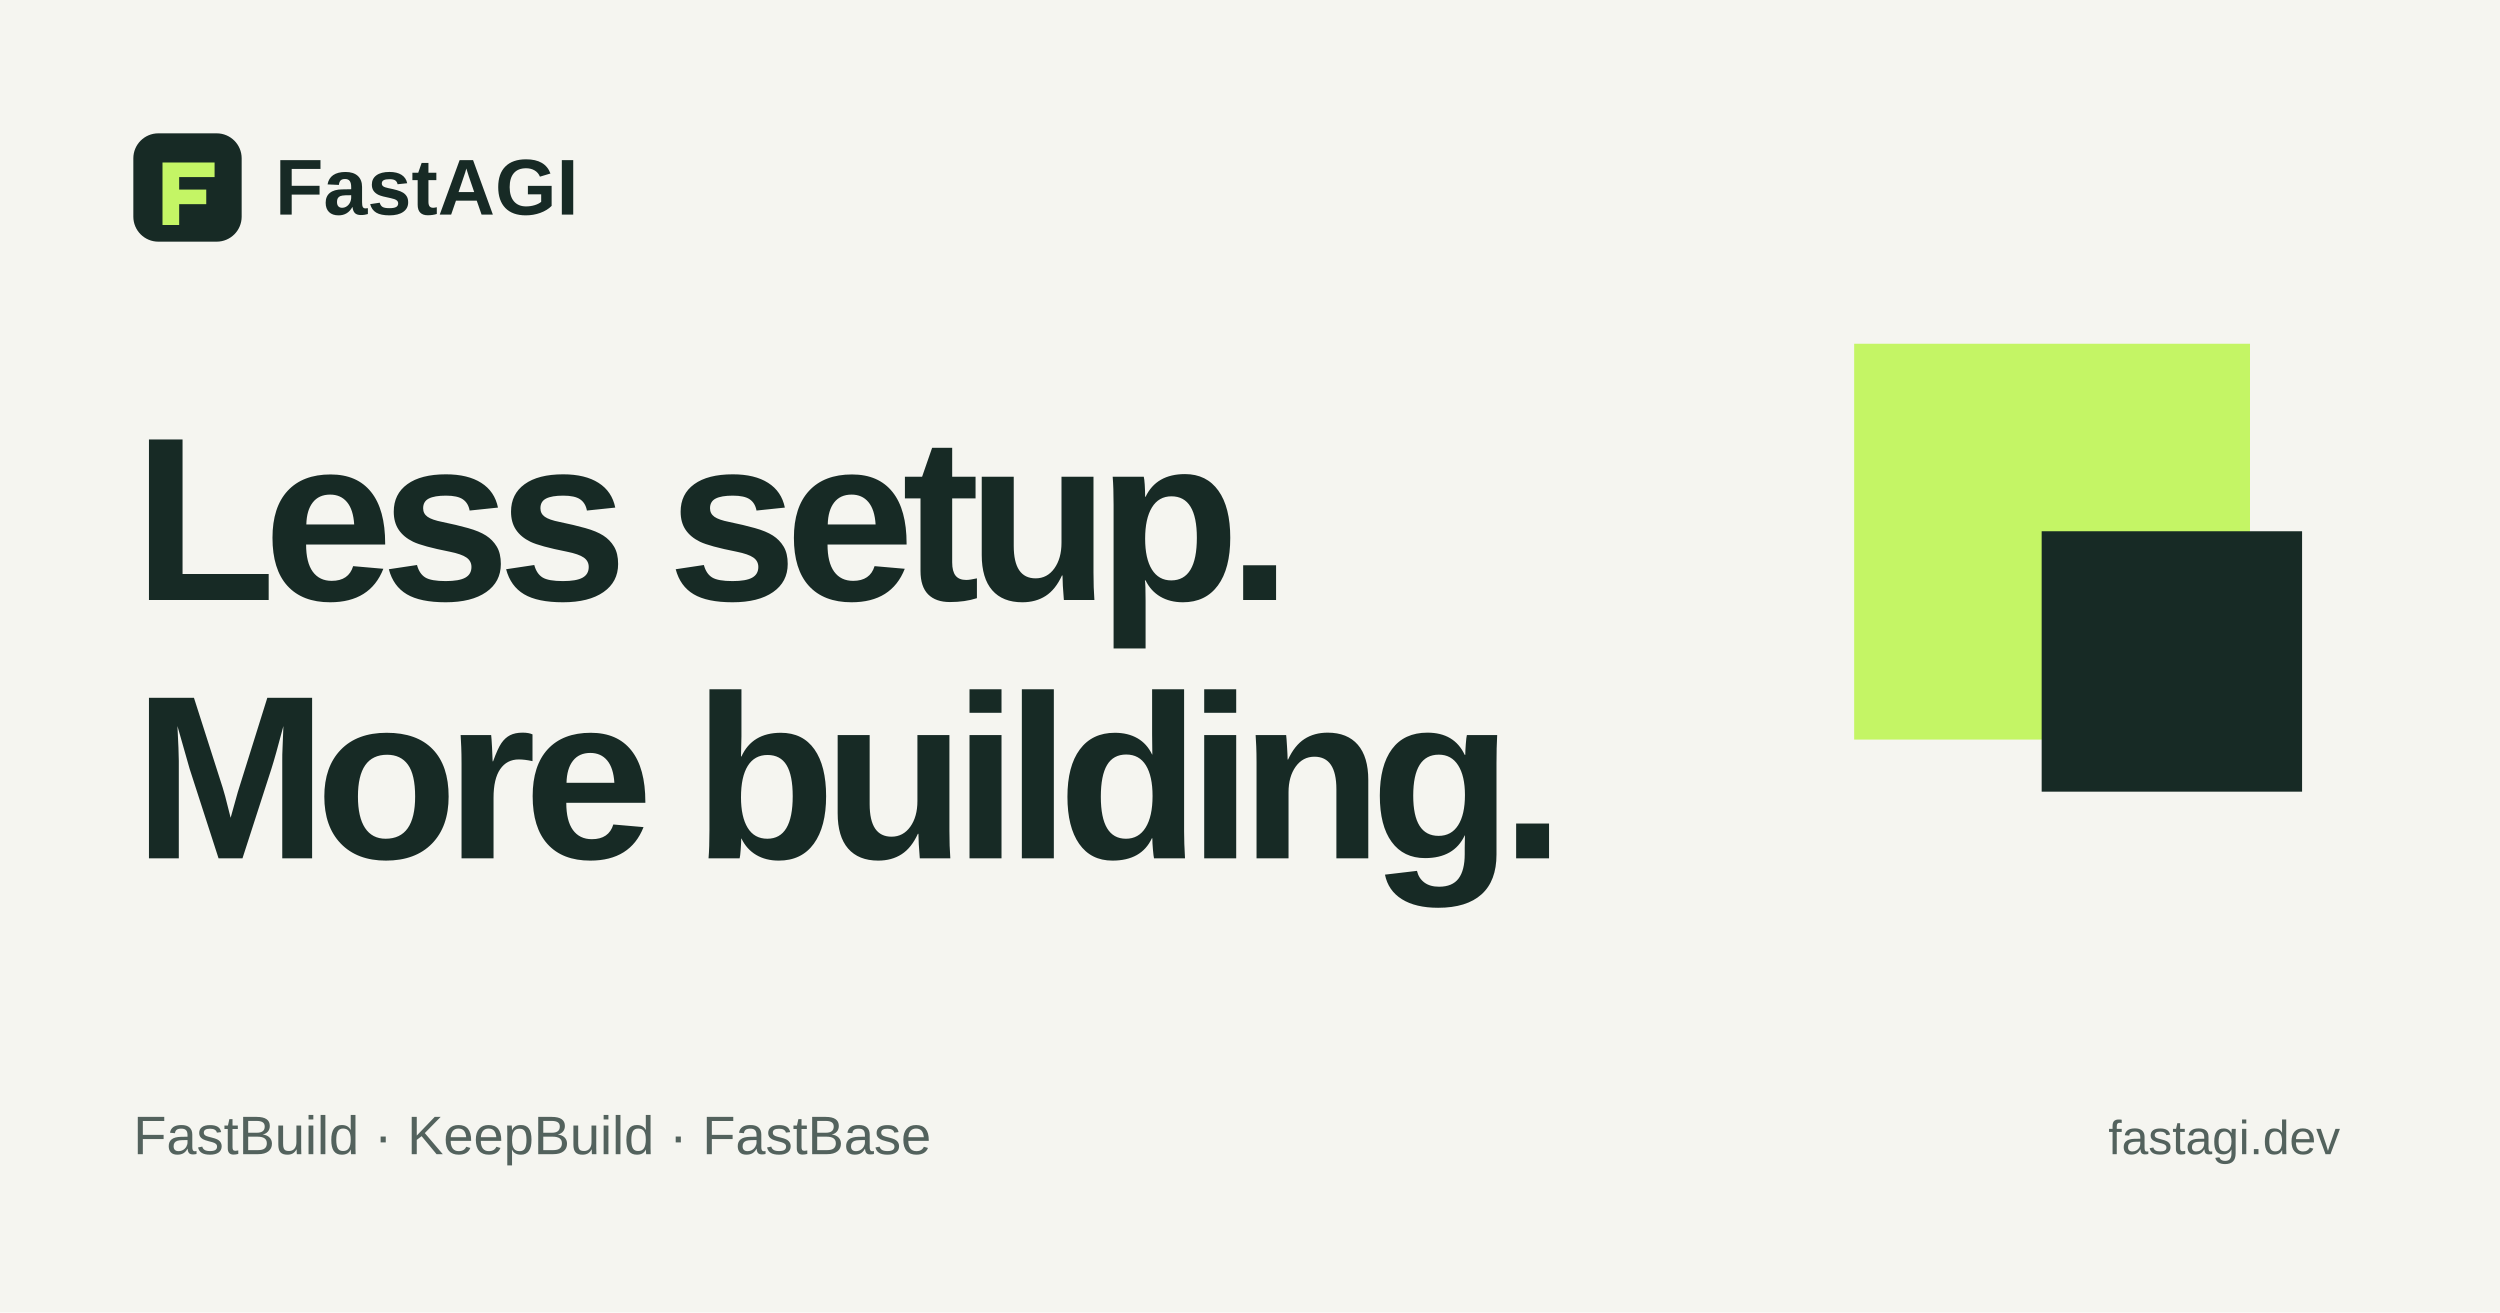
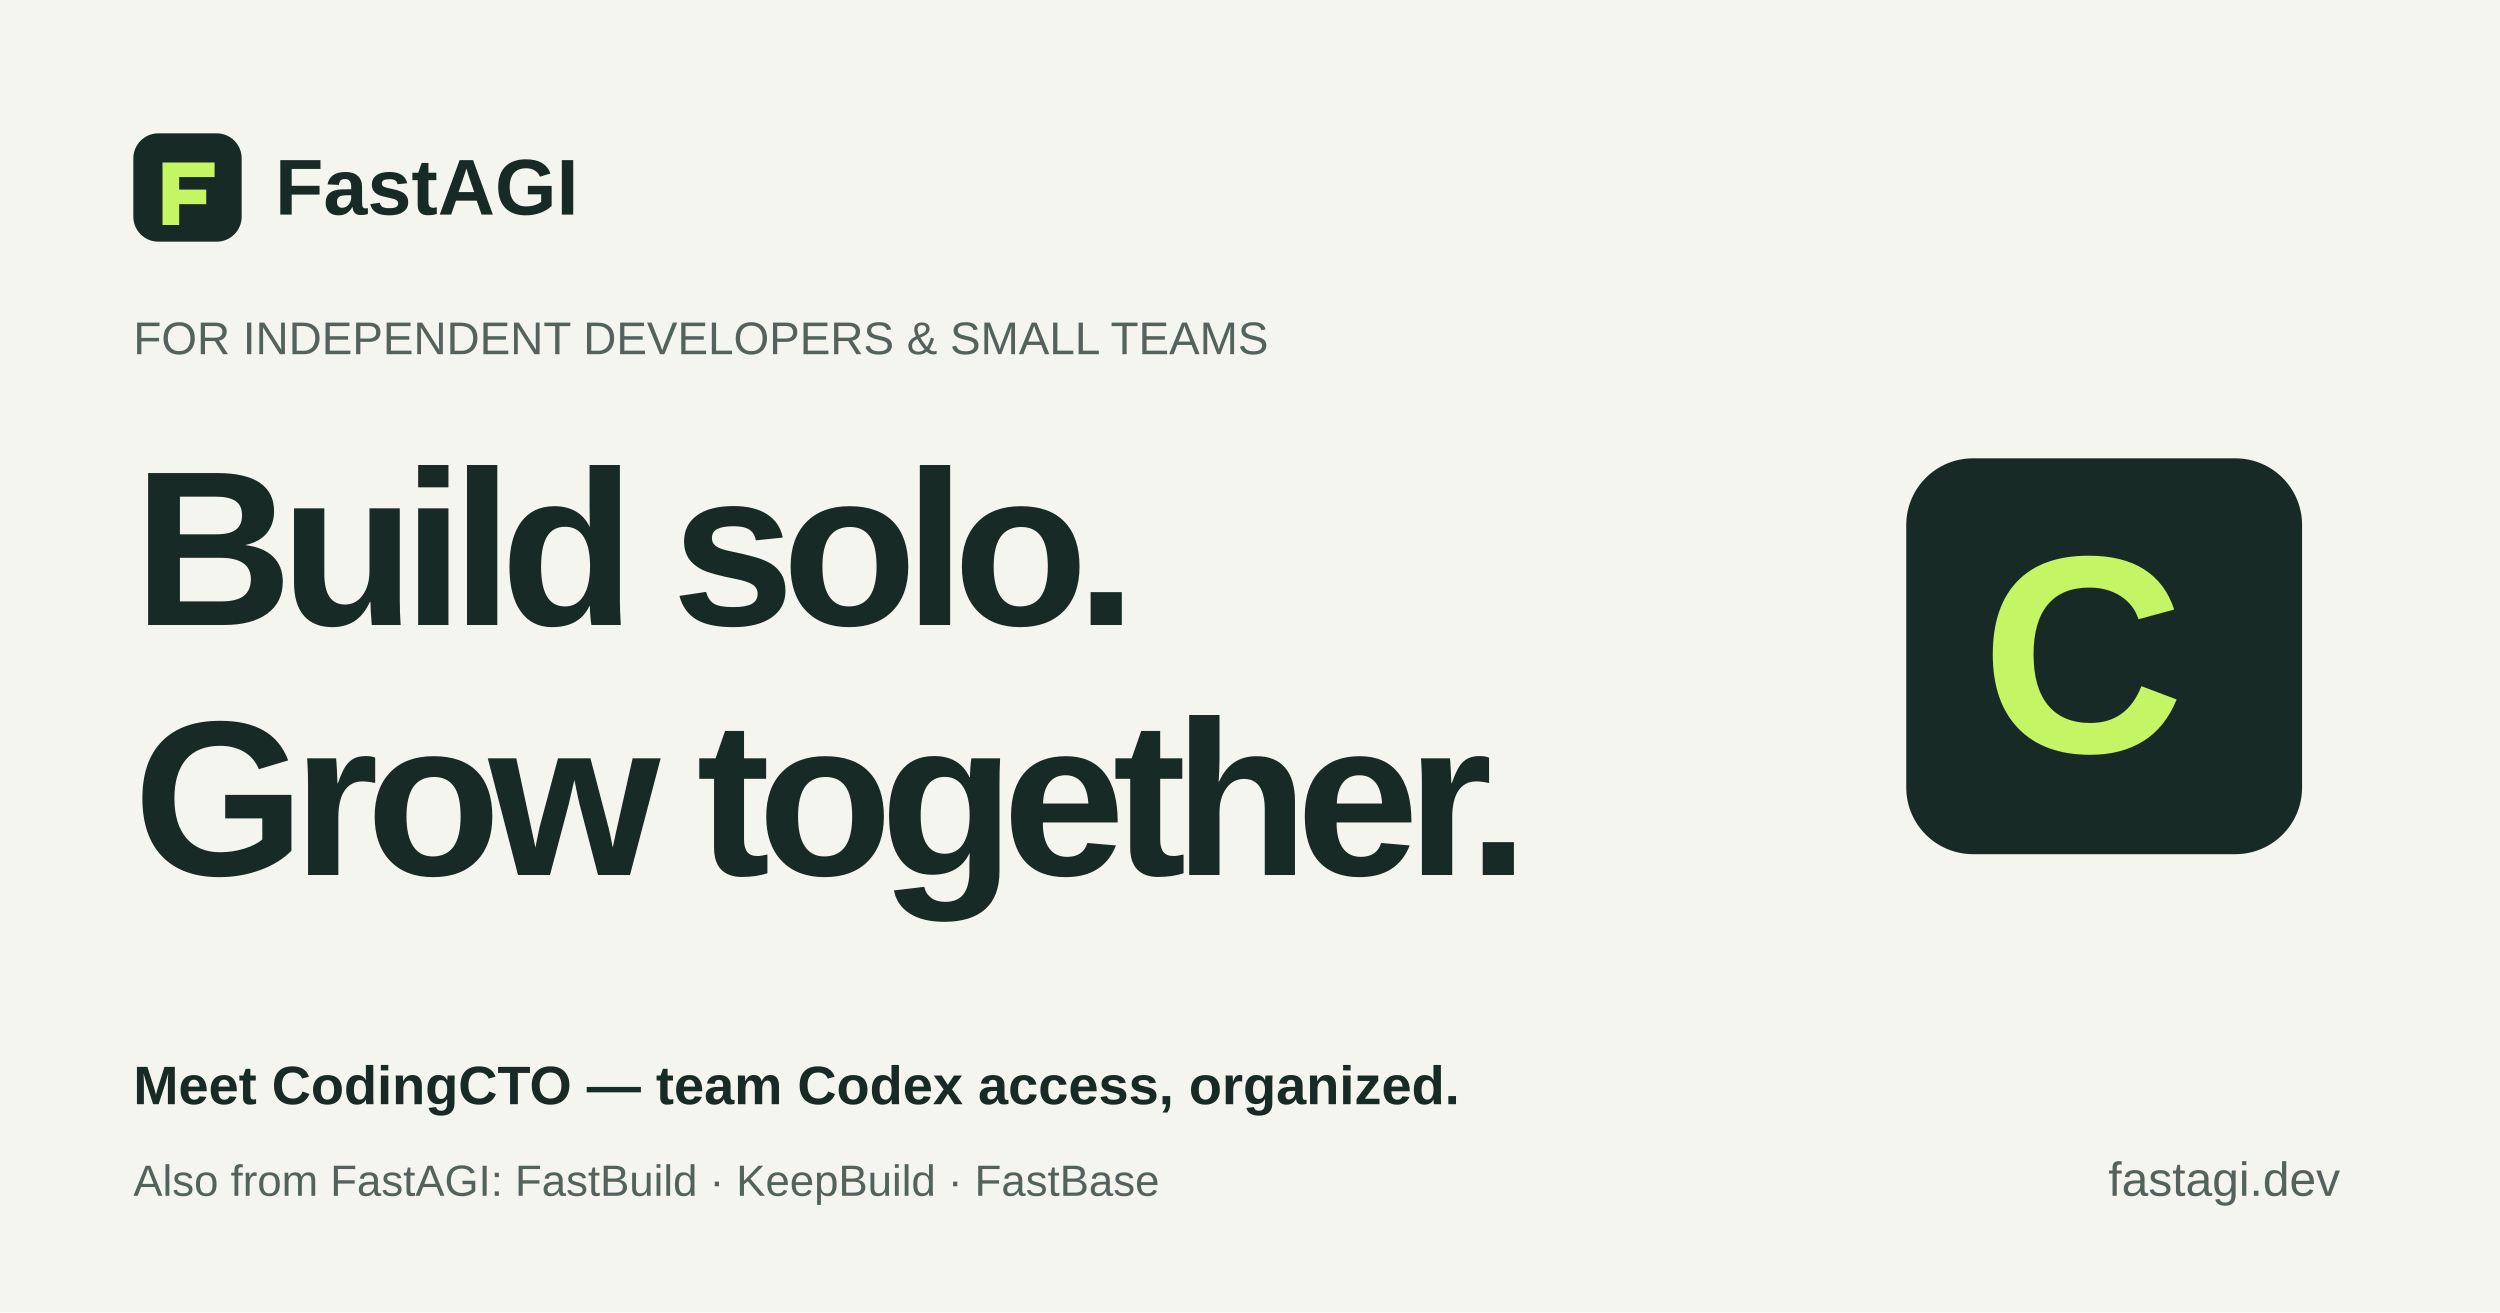
<svg xmlns="http://www.w3.org/2000/svg" width="1200" height="630" viewBox="0 0 1200 630">
  <rect width="1200" height="630" fill="#f5f5f0" />
  <rect x="64" y="64" width="52" height="52" rx="12" fill="#172a25" />
  <path d="M78 78h25v7H86v6h13v7H86v10h-8z" fill="#c4f565" />
  <text x="132" y="103" font-family="Arial,sans-serif" font-weight="700" font-size="38" fill="#172a25">FastAGI</text>
-   <text x="64" y="288" font-family="Arial,sans-serif" font-weight="700" font-size="112" letter-spacing="-6" fill="#172a25">Less setup.</text>
-   <text x="64" y="412" font-family="Arial,sans-serif" font-weight="700" font-size="112" letter-spacing="-6" fill="#172a25">More building.</text>
-   <path d="M890 165h190v190H890z" fill="#c4f565" />
-   <path d="M980 255h125v125H980z" fill="#172a25" />
-   <text x="64" y="554" font-family="Arial,sans-serif" font-size="26" fill="#53625d">FastBuild · KeepBuild · FastBase</text>
-   <text x="1012" y="554" font-family="Arial,sans-serif" font-size="23" fill="#53625d">fastagi.dev</text>
+   <text x="64" y="170" font-family="Arial,sans-serif" font-size="22" fill="#53625d">FOR INDEPENDENT DEVELOPERS &amp; SMALL TEAMS</text>
+   <text x="64" y="300" font-family="Arial,sans-serif" font-weight="700" font-size="106" letter-spacing="-6" fill="#172a25">Build solo.</text>
+   <text x="64" y="420" font-family="Arial,sans-serif" font-weight="700" font-size="106" letter-spacing="-6" fill="#172a25">Grow together.</text>
+   <rect x="915" y="220" width="190" height="190" rx="32" fill="#172a25" />
+   <text x="951" y="361" font-family="Arial,sans-serif" font-weight="700" font-size="135" fill="#c4f565">C</text>
+   <text x="64" y="530" font-family="Arial,sans-serif" font-size="26" font-weight="700" fill="#172a25">Meet CodingCTO — team Codex access, organized.</text>
+   <text x="64" y="574" font-family="Arial,sans-serif" font-size="21" fill="#53625d">Also from FastAGI: FastBuild · KeepBuild · FastBase</text>
+   <text x="1012" y="574" font-family="Arial,sans-serif" font-size="23" fill="#53625d">fastagi.dev</text>
</svg>
